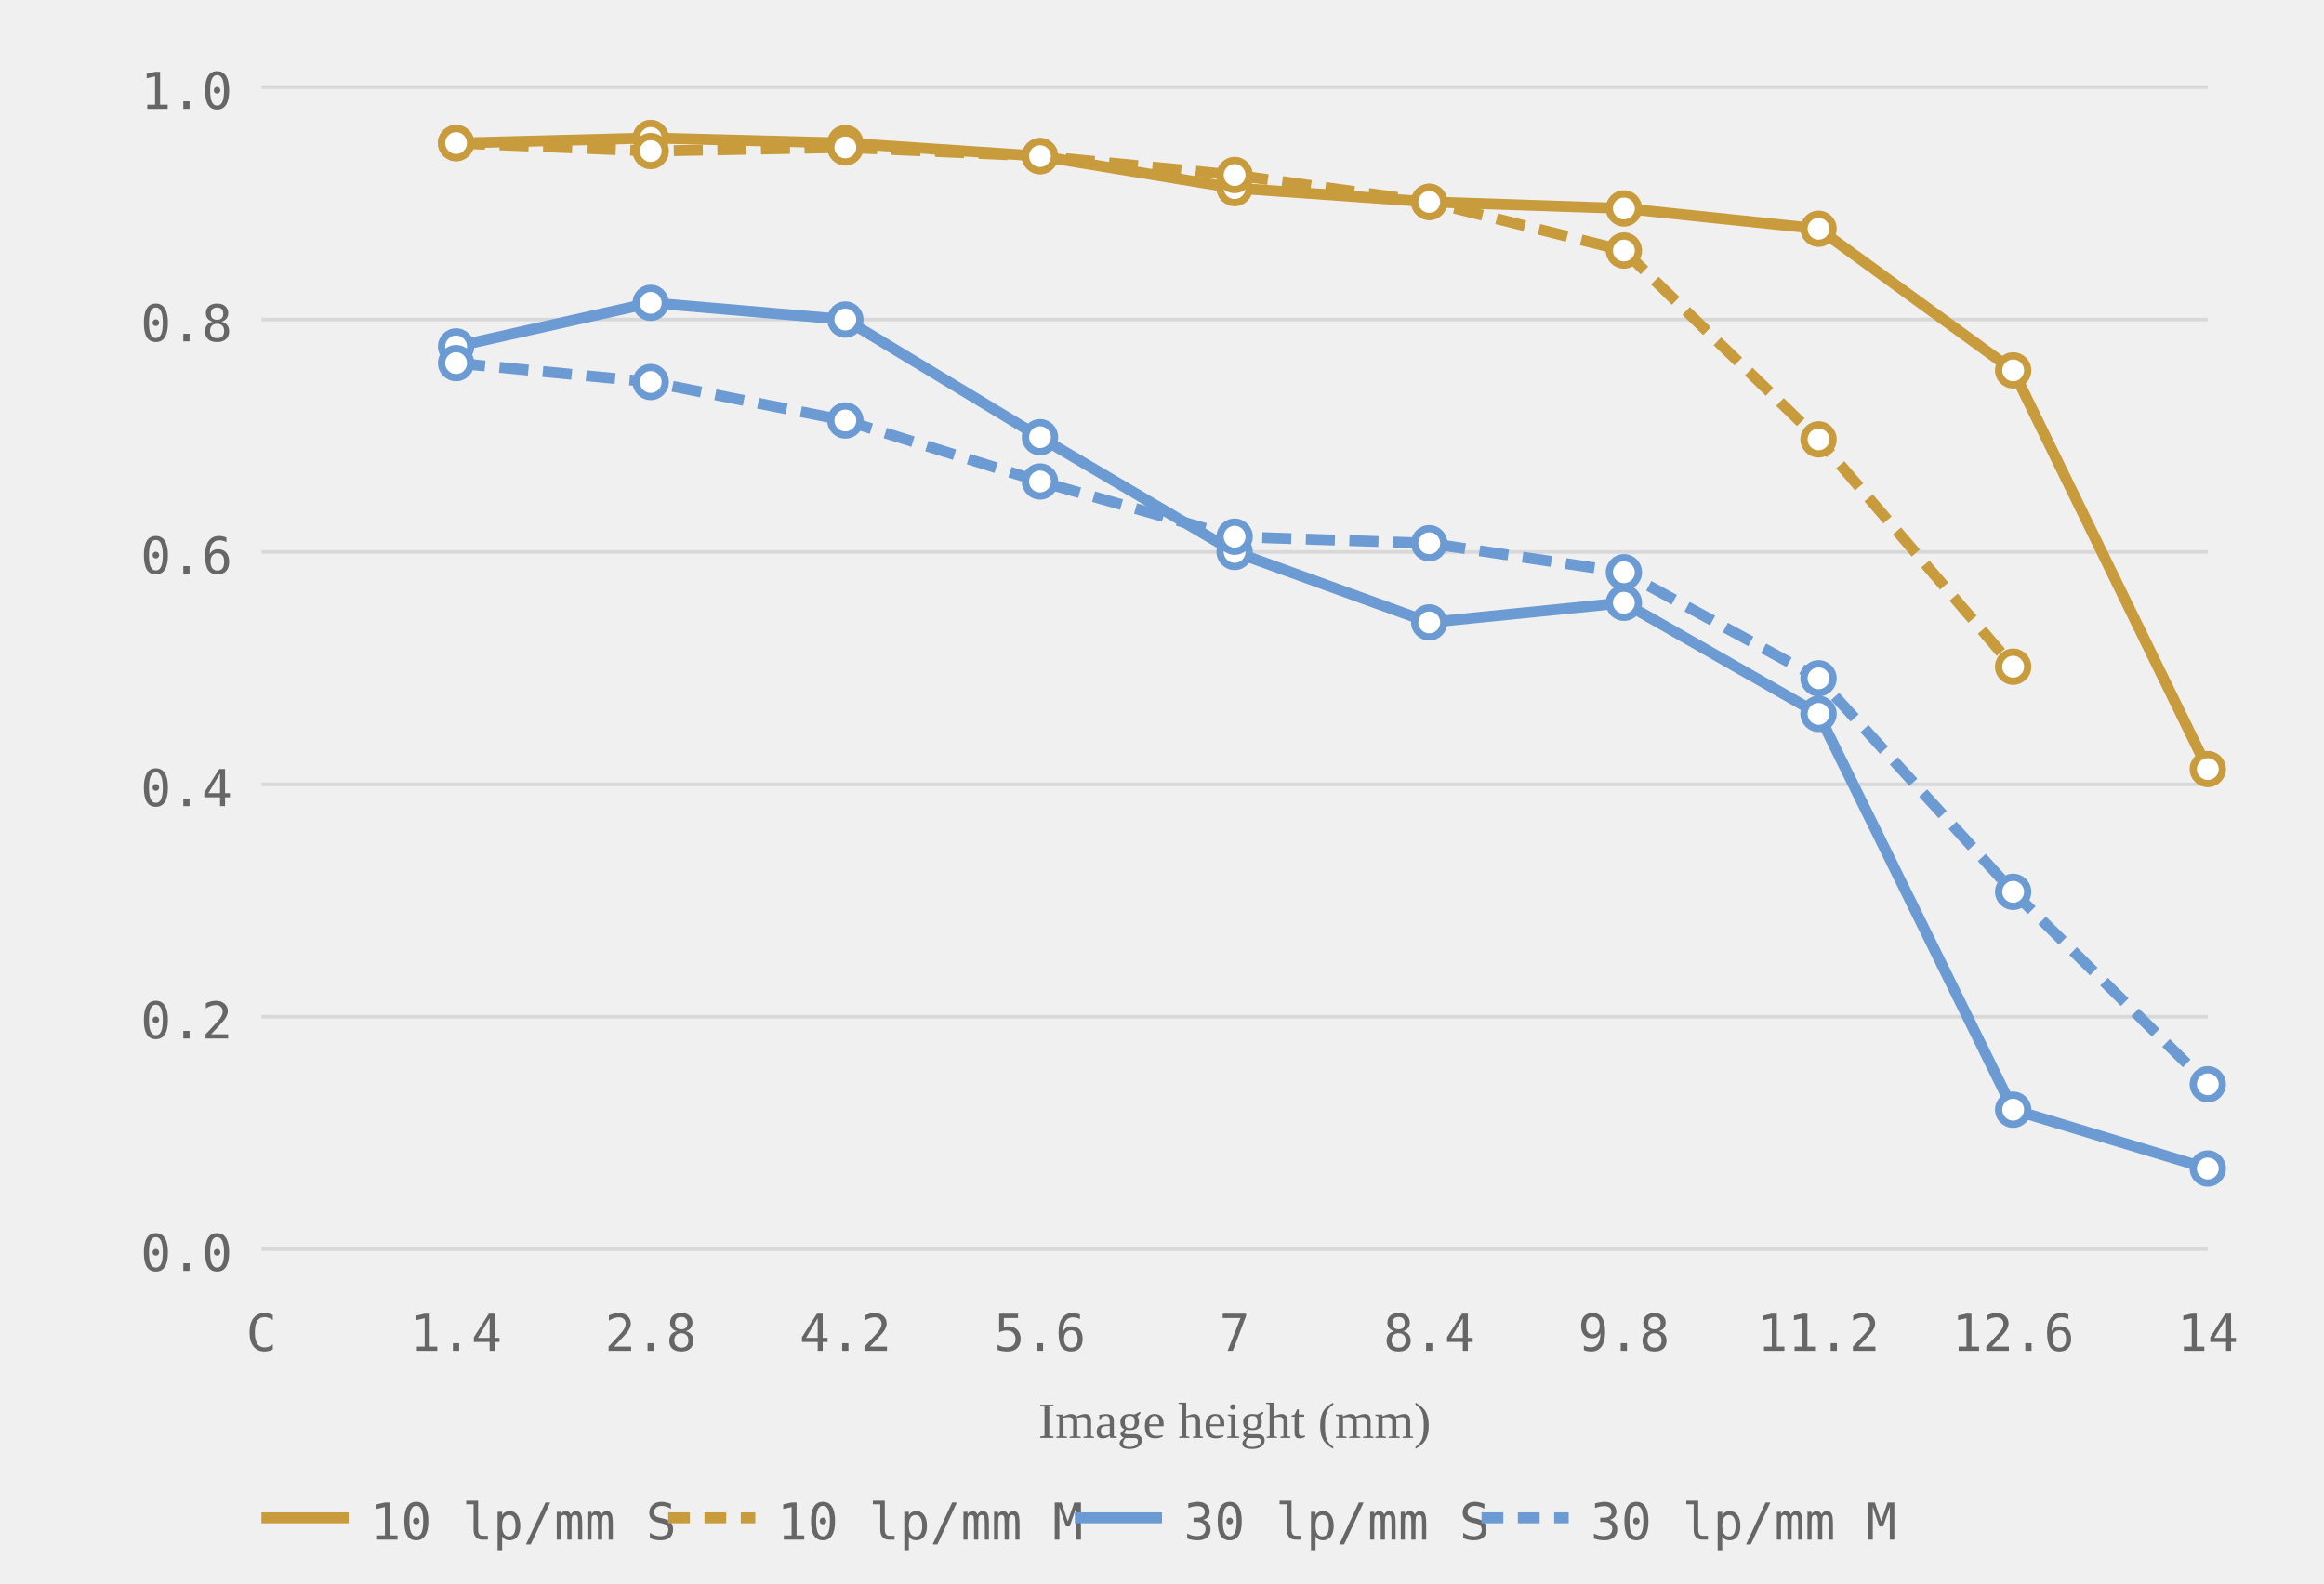
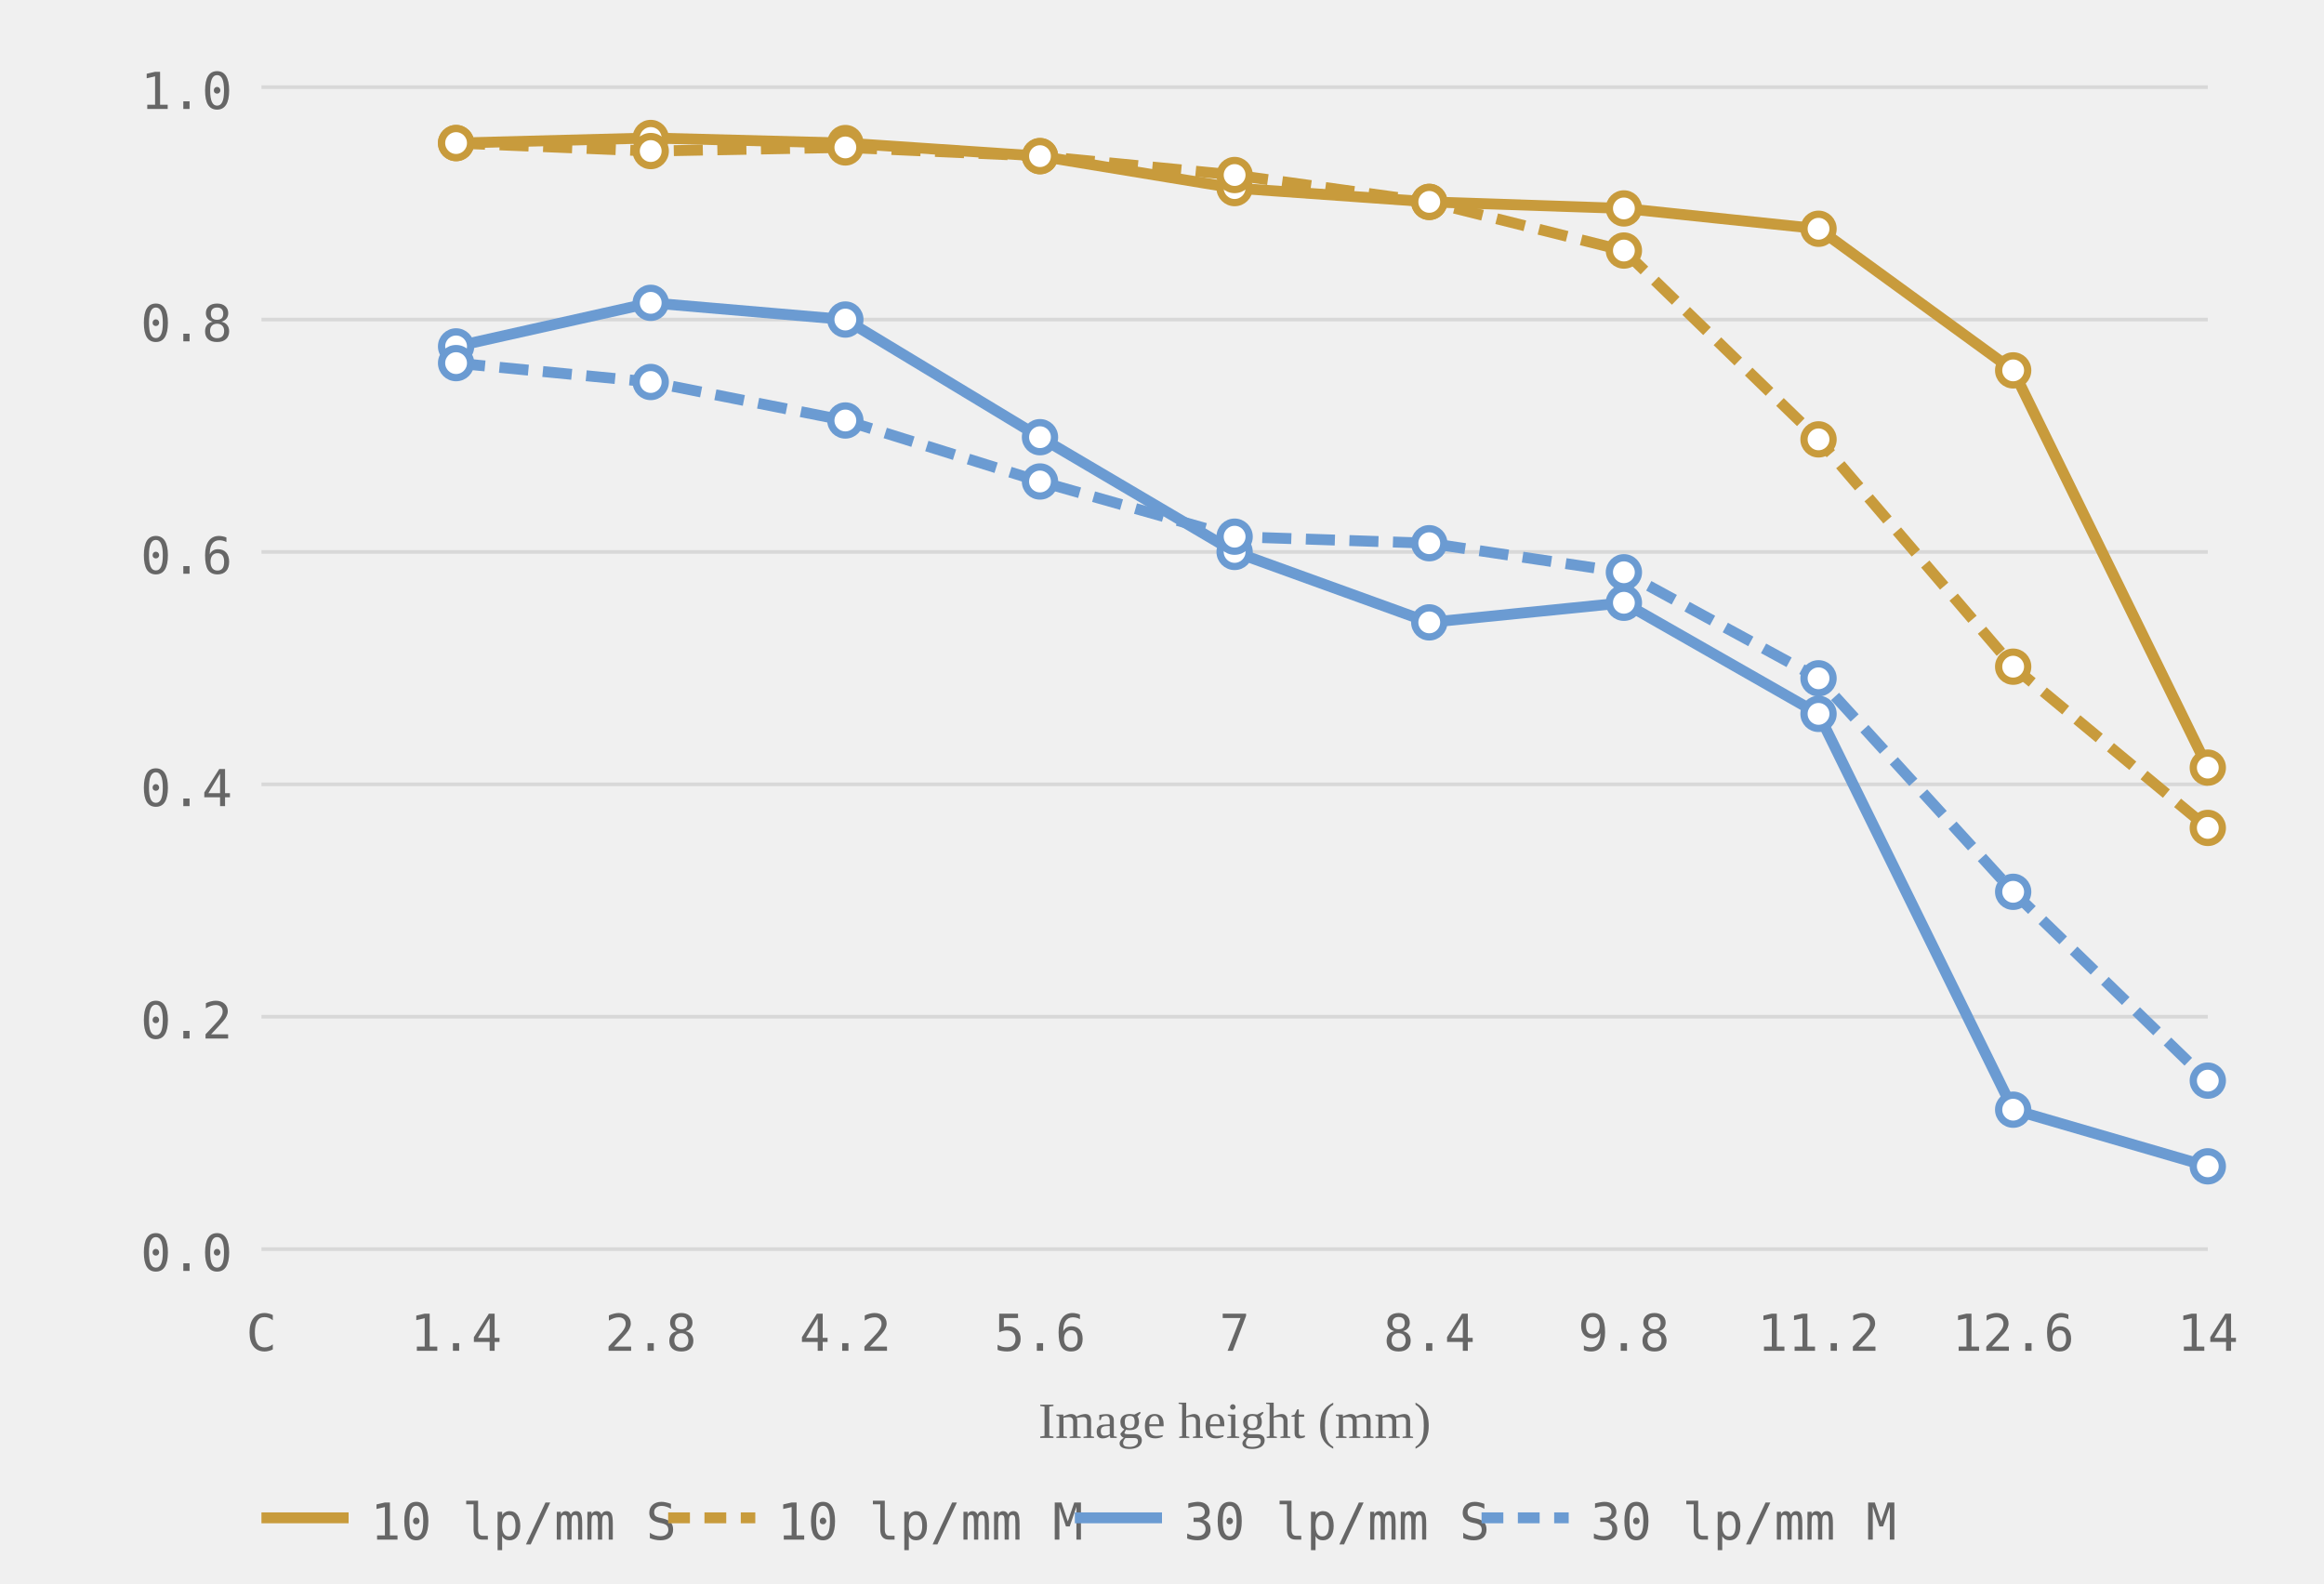
<svg xmlns="http://www.w3.org/2000/svg" viewBox="0 0 320 218" role="img" aria-label="MTF chart, generated from readings">
  <style>.grid-line { stroke: #d8d8d8; stroke-width: 0.5; }.axis-label { font-size: 7px; fill: #666666; font-family: ui-monospace, monospace; }.axis-y { text-anchor: end; }.axis-x { text-anchor: middle; }.axis-title { font-size: 7px; fill: #666666; text-anchor: middle; }.curve { fill: none; stroke-width: 1.5; }.curve-m { stroke-dasharray: 4 2; }.dot { fill: white; stroke-width: 1; }.legend-text { font-size: 7px; fill: #666666; font-family: ui-monospace, monospace; }</style>
  <line class="grid-line" x1="36" y1="172.0" x2="304" y2="172.0" />
  <line class="grid-line" x1="36" y1="140.0" x2="304" y2="140.0" />
  <line class="grid-line" x1="36" y1="108.0" x2="304" y2="108.0" />
  <line class="grid-line" x1="36" y1="76.0" x2="304" y2="76.0" />
  <line class="grid-line" x1="36" y1="44.0" x2="304" y2="44.0" />
  <line class="grid-line" x1="36" y1="12.0" x2="304" y2="12.0" />
  <text class="axis-label axis-y" x="32" y="175.0">0.0</text>
  <text class="axis-label axis-y" x="32" y="143.0">0.2</text>
  <text class="axis-label axis-y" x="32" y="111.0">0.4</text>
  <text class="axis-label axis-y" x="32" y="79.0">0.6</text>
  <text class="axis-label axis-y" x="32" y="47.0">0.8</text>
  <text class="axis-label axis-y" x="32" y="15.0">1.0</text>
  <text class="axis-label axis-x" x="36.0" y="186">C</text>
  <text class="axis-label axis-x" x="62.8" y="186">1.4</text>
  <text class="axis-label axis-x" x="89.6" y="186">2.8</text>
  <text class="axis-label axis-x" x="116.4" y="186">4.2</text>
  <text class="axis-label axis-x" x="143.2" y="186">5.6</text>
  <text class="axis-label axis-x" x="170.0" y="186">7</text>
  <text class="axis-label axis-x" x="196.8" y="186">8.4</text>
  <text class="axis-label axis-x" x="223.6" y="186">9.8</text>
  <text class="axis-label axis-x" x="250.4" y="186">11.2</text>
  <text class="axis-label axis-x" x="277.2" y="186">12.6</text>
  <text class="axis-label axis-x" x="304.0" y="186">14</text>
  <text class="axis-title" x="170.0" y="198">Image height (mm)</text>
-   <polyline class="curve curve-10" style="stroke:#c89b3c" points="62.8,19.7 89.6,19.0 116.4,19.7 143.2,21.5 170.0,25.9 196.8,27.8 223.6,28.7 250.4,31.5 277.2,51.0 304.0,105.9" />
-   <polyline class="curve curve-10 curve-m" style="stroke:#c89b3c" points="62.8,19.7 89.6,20.8 116.4,20.3 143.2,21.5 170.0,24.1 196.8,27.8 223.6,34.5 250.4,60.5 277.2,91.8" stroke-dasharray="4 2" />
-   <polyline class="curve curve-30" style="stroke:#6b9bd2" points="62.8,47.7 89.6,41.7 116.4,44.0 143.2,60.2 170.0,76.0 196.8,85.7 223.6,83.0 250.4,98.3 277.2,152.8 304.0,160.9" />
-   <polyline class="curve curve-30 curve-m" style="stroke:#6b9bd2" points="62.8,50.0 89.6,52.6 116.4,57.9 143.2,66.3 170.0,73.9 196.8,74.8 223.6,78.8 250.4,93.4 277.2,122.8 304.0,149.3" stroke-dasharray="4 2" />
+   <polyline class="curve curve-10" style="stroke:#c89b3c" points="62.8,19.7 89.6,19.0 116.4,19.7 143.2,21.5 170.0,25.9 196.8,27.8 223.6,28.7 250.4,31.5 277.2,51.0 304.0,105.7" />
+   <polyline class="curve curve-10 curve-m" style="stroke:#c89b3c" points="62.8,19.7 89.6,20.8 116.4,20.3 143.2,21.5 170.0,24.1 196.8,27.8 223.6,34.5 250.4,60.5 277.2,91.8 304.0,114.0" stroke-dasharray="4 2" />
+   <polyline class="curve curve-30" style="stroke:#6b9bd2" points="62.8,47.7 89.6,41.7 116.4,44.0 143.2,60.2 170.0,76.0 196.8,85.7 223.6,83.0 250.4,98.3 277.2,152.8 304.0,160.6" />
+   <polyline class="curve curve-30 curve-m" style="stroke:#6b9bd2" points="62.8,50.0 89.6,52.6 116.4,57.9 143.2,66.3 170.0,73.9 196.8,74.8 223.6,78.8 250.4,93.4 277.2,122.8 304.0,148.8" stroke-dasharray="4 2" />
  <circle class="dot dot-10" style="stroke:#c89b3c" cx="62.8" cy="19.7" r="2" />
  <circle class="dot dot-10" style="stroke:#c89b3c" cx="89.6" cy="19.0" r="2" />
  <circle class="dot dot-10" style="stroke:#c89b3c" cx="116.4" cy="19.7" r="2" />
  <circle class="dot dot-10" style="stroke:#c89b3c" cx="143.2" cy="21.5" r="2" />
  <circle class="dot dot-10" style="stroke:#c89b3c" cx="170.0" cy="25.9" r="2" />
  <circle class="dot dot-10" style="stroke:#c89b3c" cx="196.8" cy="27.8" r="2" />
  <circle class="dot dot-10" style="stroke:#c89b3c" cx="223.6" cy="28.7" r="2" />
  <circle class="dot dot-10" style="stroke:#c89b3c" cx="250.4" cy="31.5" r="2" />
  <circle class="dot dot-10" style="stroke:#c89b3c" cx="277.2" cy="51.0" r="2" />
-   <circle class="dot dot-10" style="stroke:#c89b3c" cx="304.0" cy="105.9" r="2" />
+   <circle class="dot dot-10" style="stroke:#c89b3c" cx="304.0" cy="105.7" r="2" />
  <circle class="dot dot-10" style="stroke:#c89b3c" cx="62.8" cy="19.7" r="2" />
  <circle class="dot dot-10" style="stroke:#c89b3c" cx="89.6" cy="20.8" r="2" />
  <circle class="dot dot-10" style="stroke:#c89b3c" cx="116.4" cy="20.3" r="2" />
  <circle class="dot dot-10" style="stroke:#c89b3c" cx="143.2" cy="21.5" r="2" />
  <circle class="dot dot-10" style="stroke:#c89b3c" cx="170.0" cy="24.1" r="2" />
  <circle class="dot dot-10" style="stroke:#c89b3c" cx="196.8" cy="27.8" r="2" />
  <circle class="dot dot-10" style="stroke:#c89b3c" cx="223.6" cy="34.5" r="2" />
  <circle class="dot dot-10" style="stroke:#c89b3c" cx="250.4" cy="60.5" r="2" />
  <circle class="dot dot-10" style="stroke:#c89b3c" cx="277.2" cy="91.8" r="2" />
+   <circle class="dot dot-10" style="stroke:#c89b3c" cx="304.0" cy="114.0" r="2" />
  <circle class="dot dot-30" style="stroke:#6b9bd2" cx="62.8" cy="47.7" r="2" />
  <circle class="dot dot-30" style="stroke:#6b9bd2" cx="89.6" cy="41.7" r="2" />
  <circle class="dot dot-30" style="stroke:#6b9bd2" cx="116.4" cy="44.0" r="2" />
  <circle class="dot dot-30" style="stroke:#6b9bd2" cx="143.2" cy="60.2" r="2" />
  <circle class="dot dot-30" style="stroke:#6b9bd2" cx="170.0" cy="76.0" r="2" />
  <circle class="dot dot-30" style="stroke:#6b9bd2" cx="196.8" cy="85.7" r="2" />
  <circle class="dot dot-30" style="stroke:#6b9bd2" cx="223.6" cy="83.0" r="2" />
  <circle class="dot dot-30" style="stroke:#6b9bd2" cx="250.4" cy="98.3" r="2" />
  <circle class="dot dot-30" style="stroke:#6b9bd2" cx="277.2" cy="152.8" r="2" />
-   <circle class="dot dot-30" style="stroke:#6b9bd2" cx="304.0" cy="160.9" r="2" />
+   <circle class="dot dot-30" style="stroke:#6b9bd2" cx="304.0" cy="160.6" r="2" />
  <circle class="dot dot-30" style="stroke:#6b9bd2" cx="62.8" cy="50.0" r="2" />
  <circle class="dot dot-30" style="stroke:#6b9bd2" cx="89.6" cy="52.6" r="2" />
  <circle class="dot dot-30" style="stroke:#6b9bd2" cx="116.4" cy="57.9" r="2" />
  <circle class="dot dot-30" style="stroke:#6b9bd2" cx="143.2" cy="66.3" r="2" />
  <circle class="dot dot-30" style="stroke:#6b9bd2" cx="170.0" cy="73.9" r="2" />
  <circle class="dot dot-30" style="stroke:#6b9bd2" cx="196.8" cy="74.8" r="2" />
  <circle class="dot dot-30" style="stroke:#6b9bd2" cx="223.6" cy="78.8" r="2" />
  <circle class="dot dot-30" style="stroke:#6b9bd2" cx="250.4" cy="93.4" r="2" />
  <circle class="dot dot-30" style="stroke:#6b9bd2" cx="277.2" cy="122.8" r="2" />
-   <circle class="dot dot-30" style="stroke:#6b9bd2" cx="304.0" cy="149.3" r="2" />
+   <circle class="dot dot-30" style="stroke:#6b9bd2" cx="304.0" cy="148.8" r="2" />
  <line x1="36" y1="209" x2="48" y2="209" stroke="#c89b3c" stroke-width="1.5" />
  <text class="legend-text" x="51" y="212">10 lp/mm S</text>
  <line x1="92" y1="209" x2="104" y2="209" stroke="#c89b3c" stroke-width="1.5" stroke-dasharray="3 2" />
  <text class="legend-text" x="107" y="212">10 lp/mm M</text>
  <line x1="148" y1="209" x2="160" y2="209" stroke="#6b9bd2" stroke-width="1.5" />
  <text class="legend-text" x="163" y="212">30 lp/mm S</text>
  <line x1="204" y1="209" x2="216" y2="209" stroke="#6b9bd2" stroke-width="1.5" stroke-dasharray="3 2" />
  <text class="legend-text" x="219" y="212">30 lp/mm M</text>
</svg>
